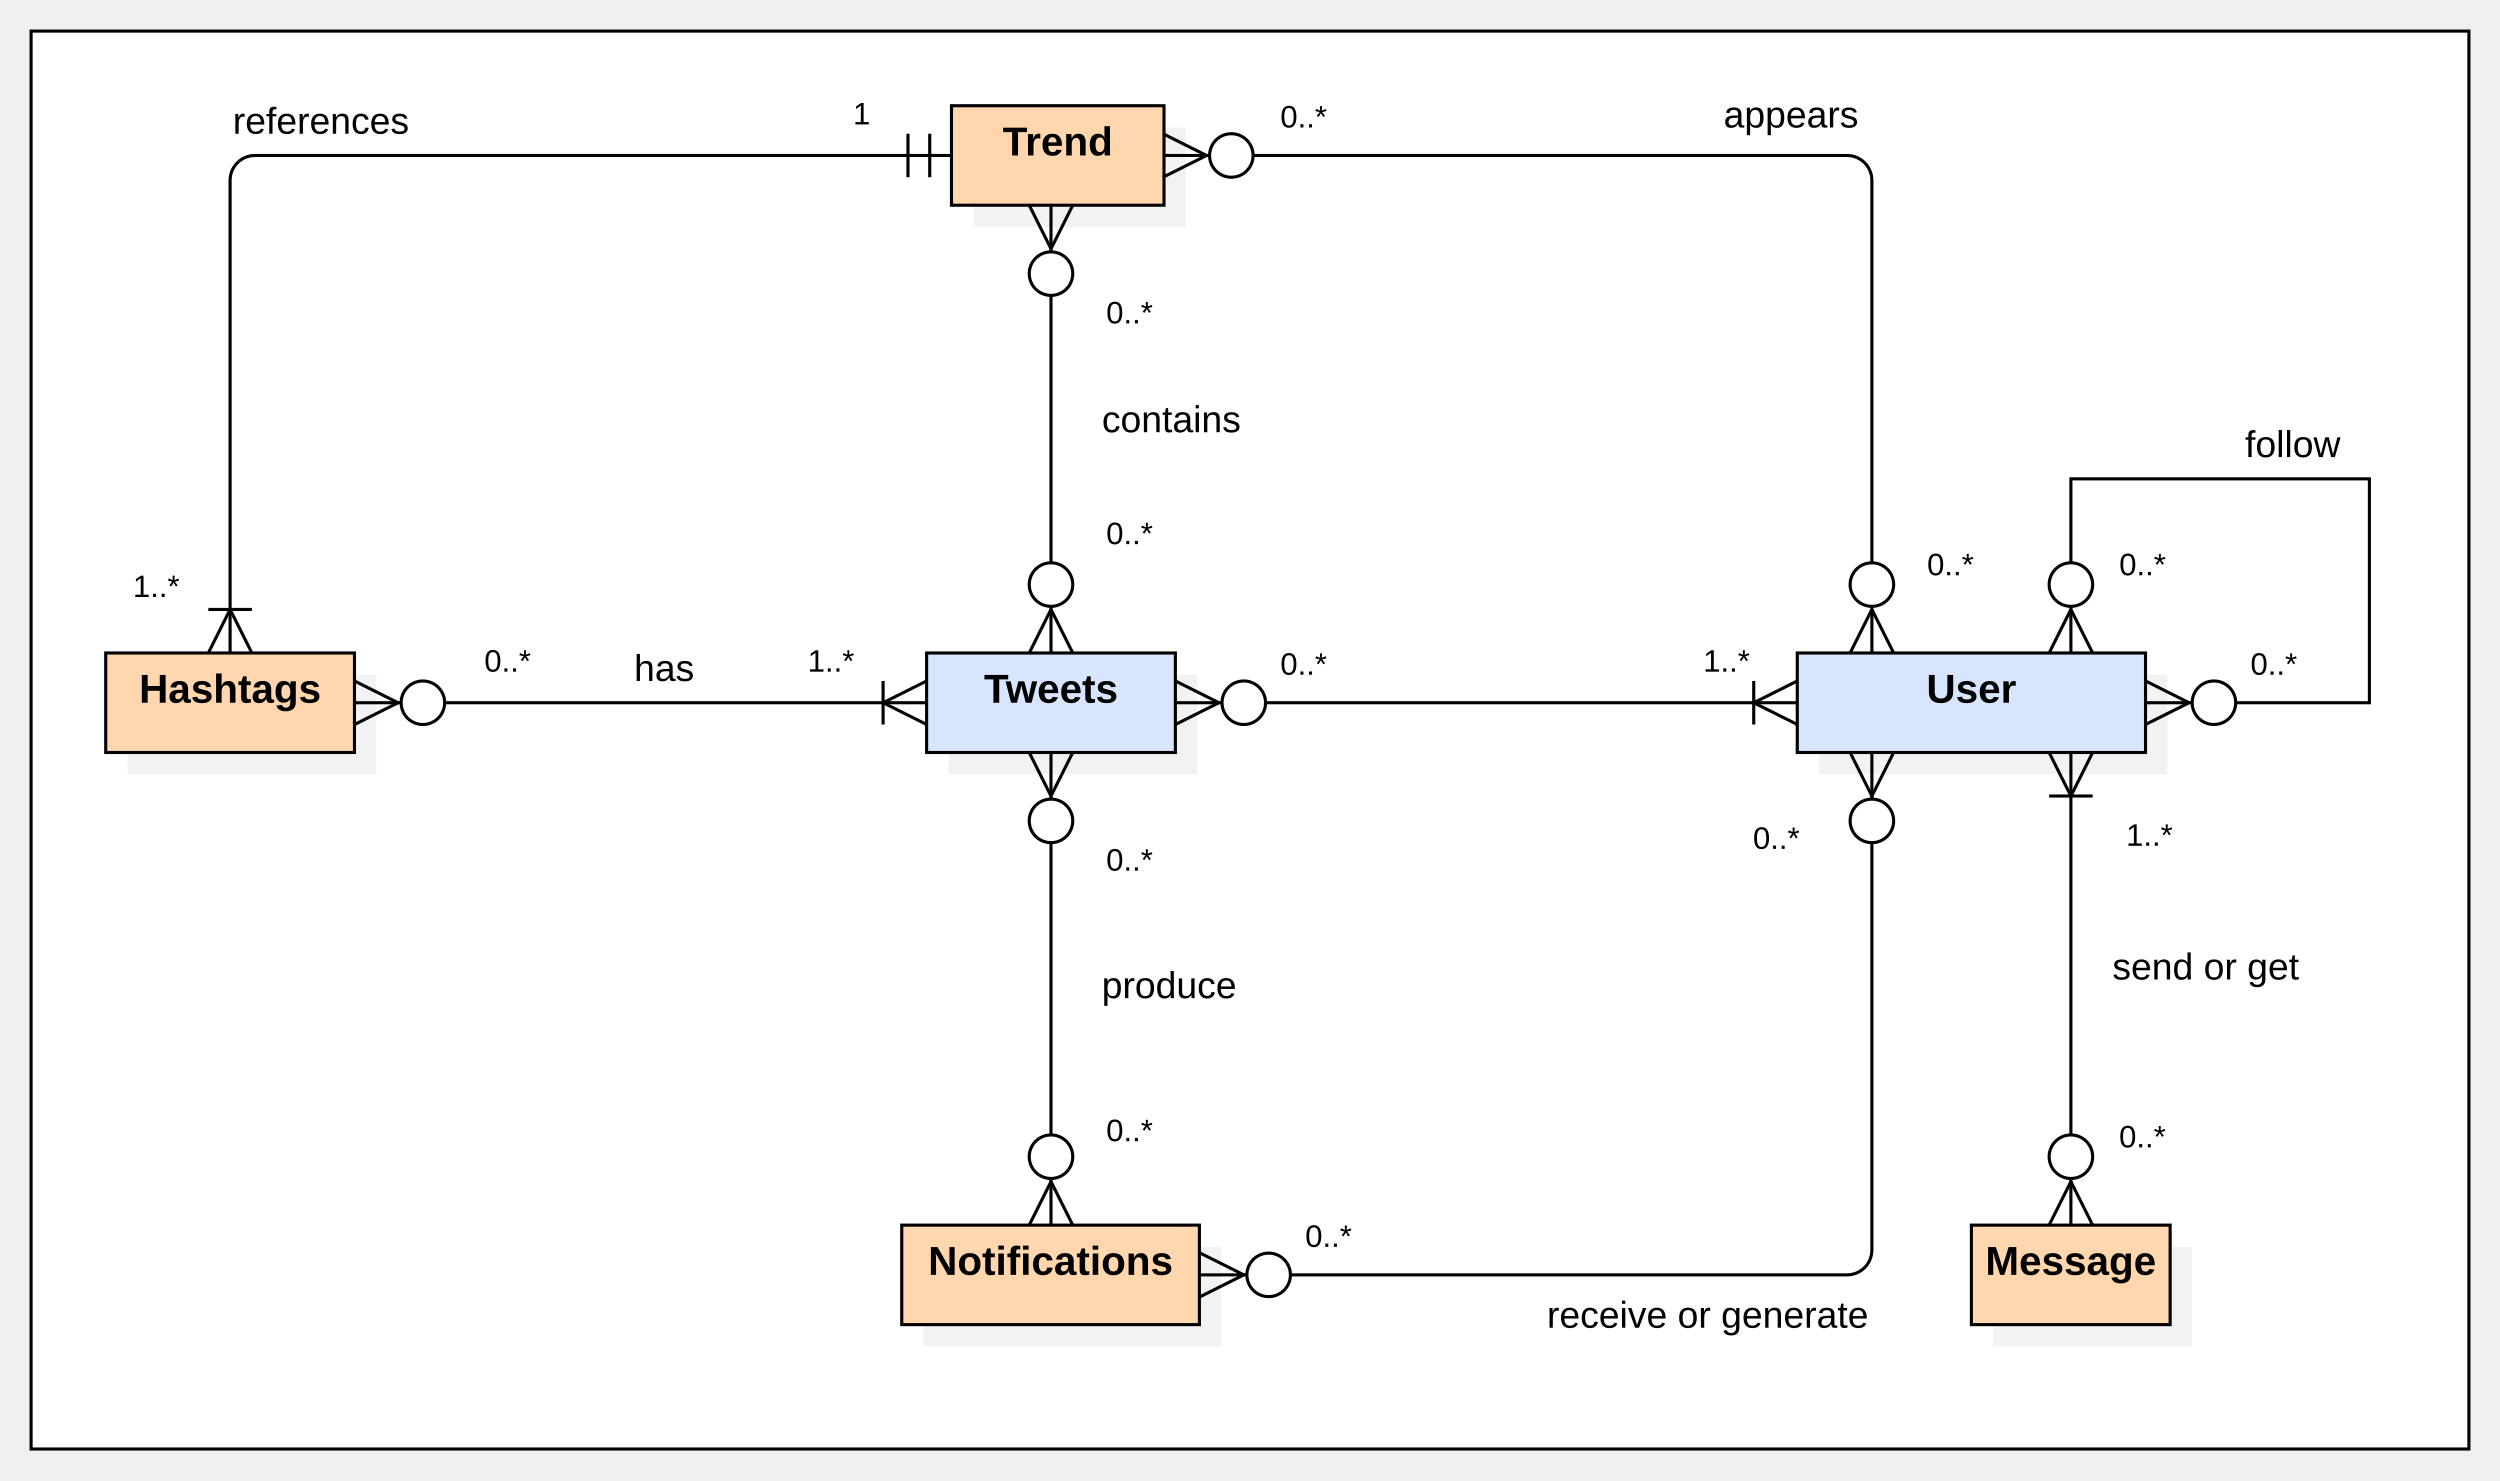
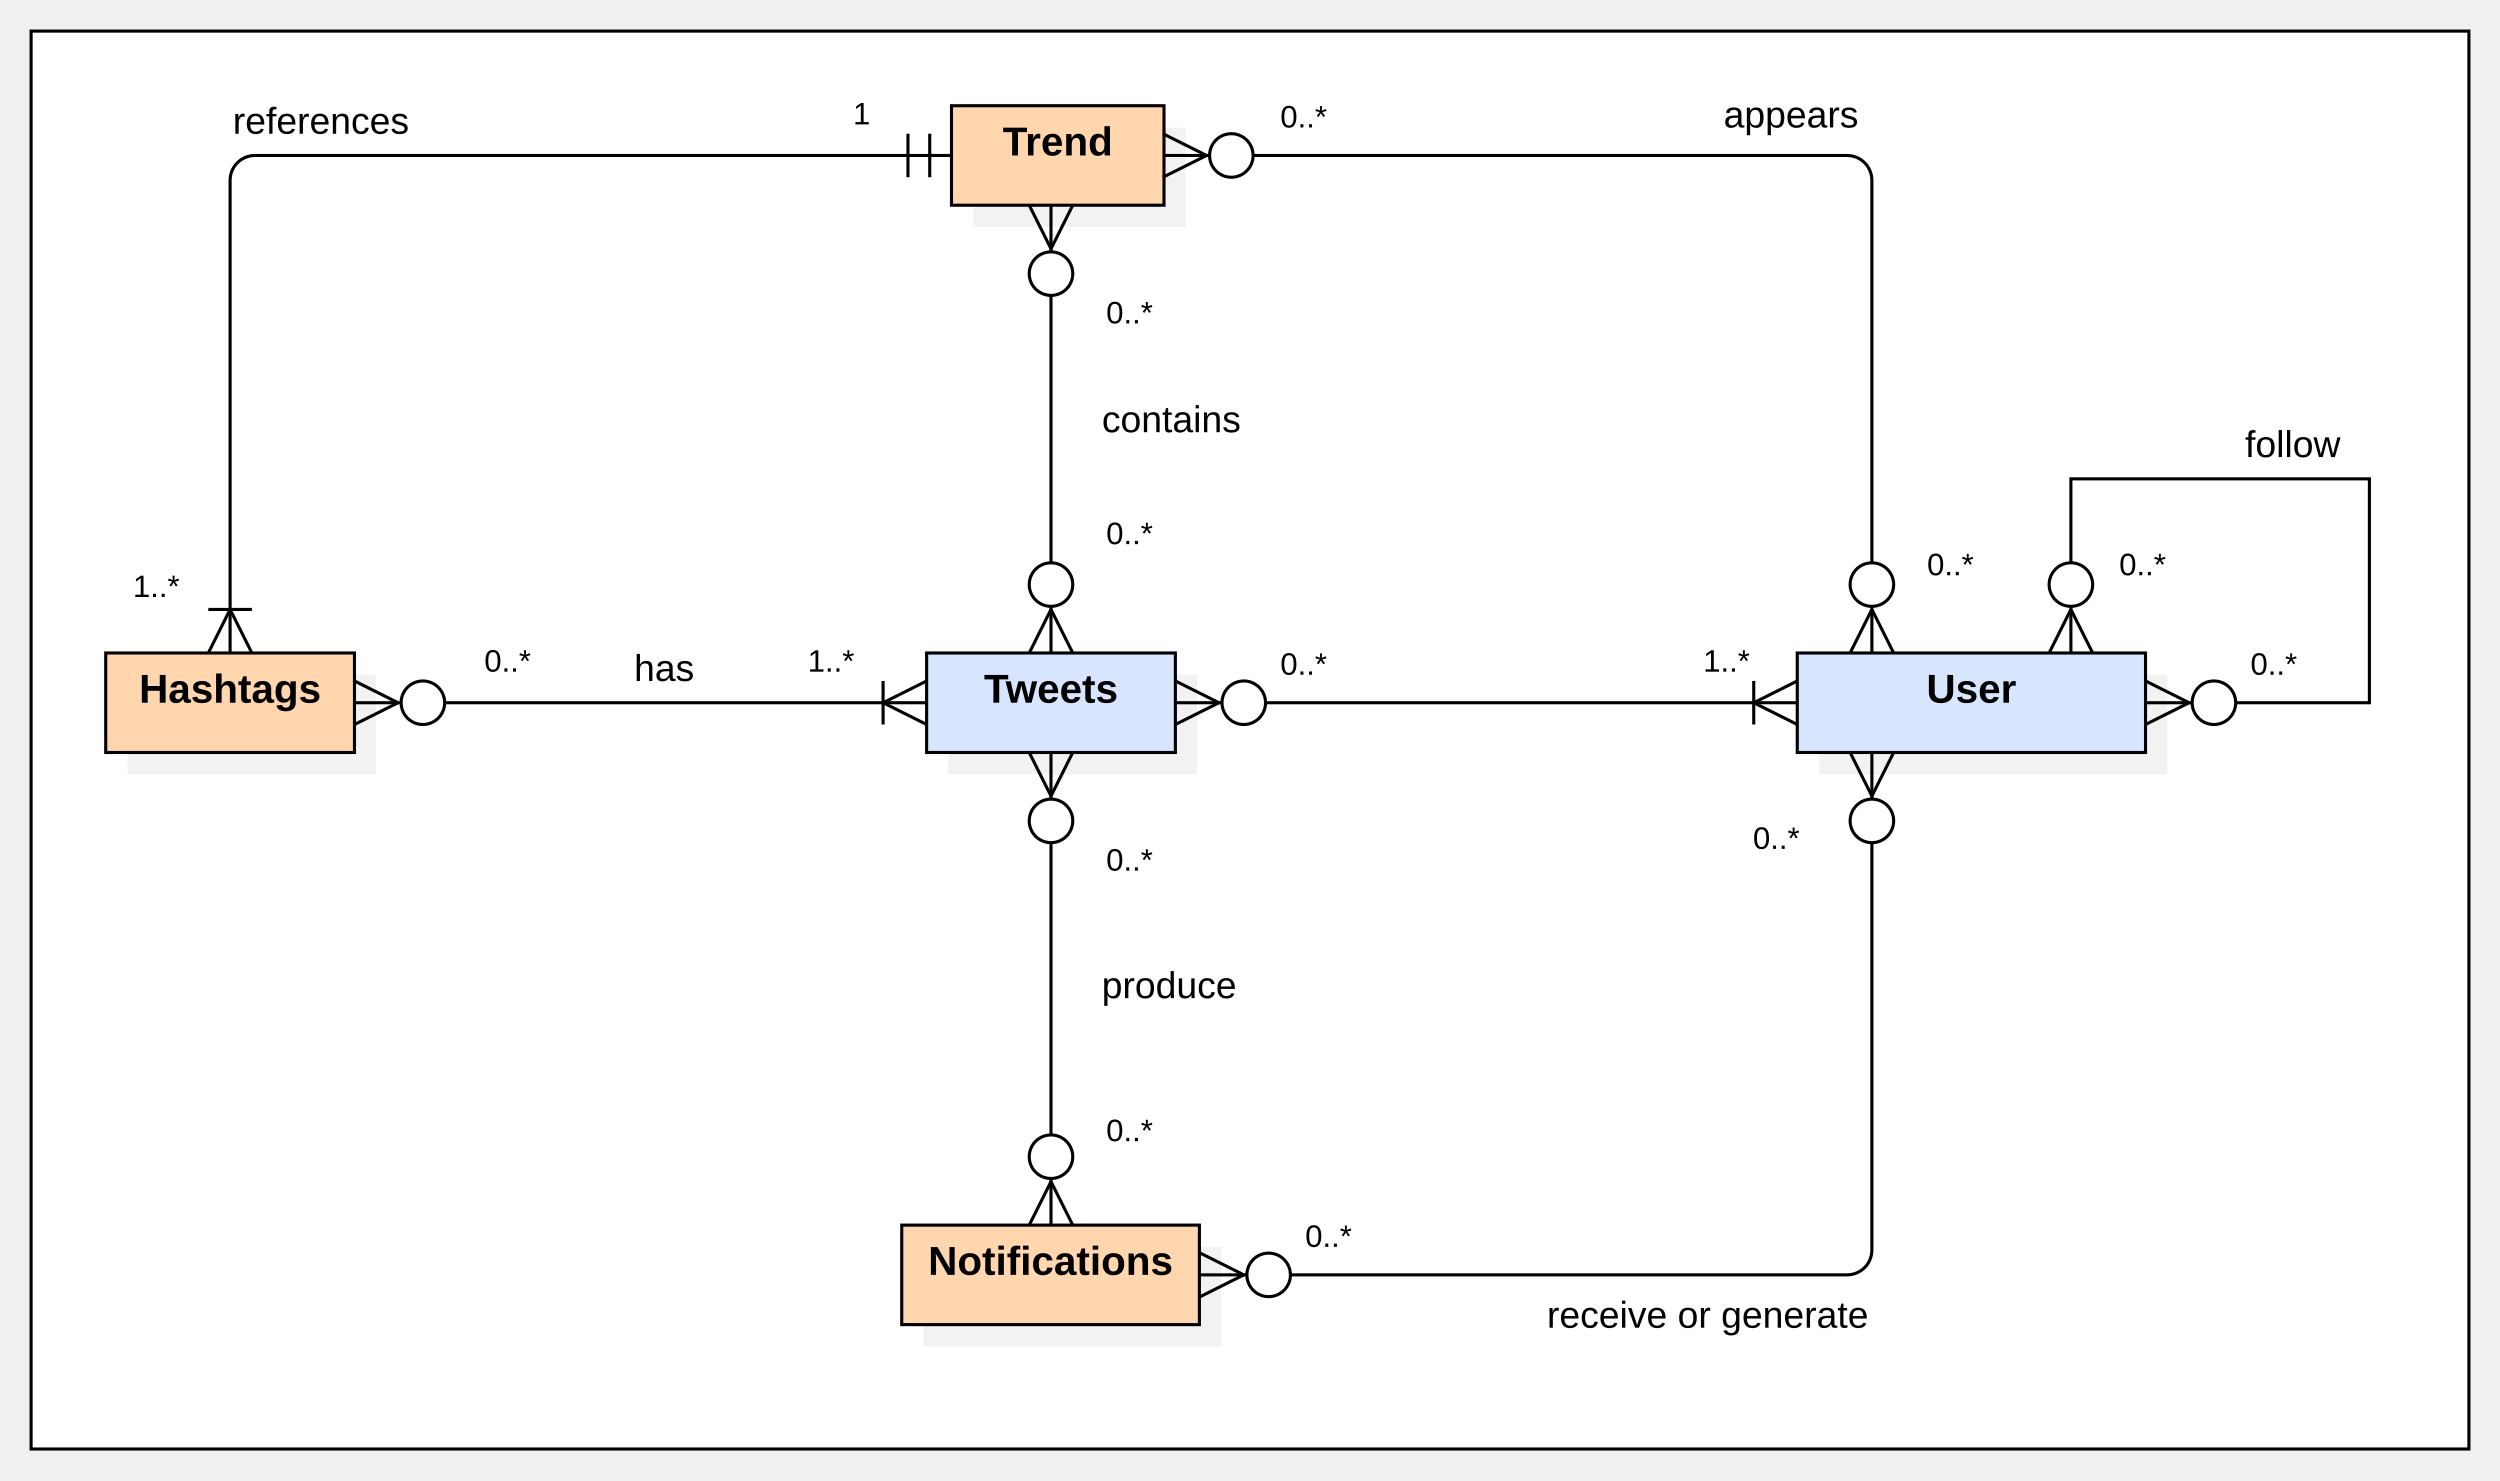
<svg xmlns="http://www.w3.org/2000/svg" version="1.1" width="804" height="476">
  <defs />
  <g>
    <g transform="translate(-6,-6) scale(1,1)">
      <rect fill="#ffffff" stroke="none" x="16" y="16" width="784" height="456" />
    </g>
    <g transform="translate(-6,-6) scale(1,1)">
      <path fill="none" stroke="#000000" d="M 16 16 L 800 16 L 800 472 L 16 472 L 16 16 Z Z" stroke-miterlimit="10" />
    </g>
    <g transform="translate(-6,-6) scale(1,1)">
      <rect fill="#C0C0C0" stroke="none" x="311" y="223" width="80" height="32" opacity="0.2" />
    </g>
    <g transform="translate(-6,-6) scale(1,1)">
      <rect fill="#d8e5ff" stroke="none" x="304" y="216" width="80" height="32" />
    </g>
    <g transform="translate(-6,-6) scale(1,1)">
      <path fill="none" stroke="#000000" d="M 304 216 L 384 216 L 384 248 L 304 248 L 304 216 Z Z" stroke-miterlimit="10" />
    </g>
    <g transform="translate(-6,-6) scale(1,1)">
      <g>
        <path fill="none" stroke="none" />
        <text fill="#000000" stroke="none" font-family="Arial" font-size="13px" font-style="normal" font-weight="bold" text-decoration="none" x="322.447" y="232">Tweets</text>
      </g>
    </g>
    <g transform="translate(-6,-6) scale(1,1)">
      <rect fill="#C0C0C0" stroke="none" x="47" y="223" width="80" height="32" opacity="0.2" />
    </g>
    <g transform="translate(-6,-6) scale(1,1)">
      <rect fill="#ffd6ad" stroke="none" x="40" y="216" width="80" height="32" />
    </g>
    <g transform="translate(-6,-6) scale(1,1)">
      <path fill="none" stroke="#000000" d="M 40 216 L 120 216 L 120 248 L 40 248 L 40 216 Z Z" stroke-miterlimit="10" />
    </g>
    <g transform="translate(-6,-6) scale(1,1)">
      <g>
        <path fill="none" stroke="none" />
        <text fill="#000000" stroke="none" font-family="Arial" font-size="13px" font-style="normal" font-weight="bold" text-decoration="none" x="50.74" y="232">Hashtags</text>
      </g>
    </g>
    <g transform="translate(-6,-6) scale(1,1)">
      <rect fill="#C0C0C0" stroke="none" x="591" y="223" width="112" height="32" opacity="0.2" />
    </g>
    <g transform="translate(-6,-6) scale(1,1)">
      <rect fill="#d8e5ff" stroke="none" x="584" y="216" width="112" height="32" />
    </g>
    <g transform="translate(-6,-6) scale(1,1)">
      <path fill="none" stroke="#000000" d="M 584 216 L 696 216 L 696 248 L 584 248 L 584 216 Z Z" stroke-miterlimit="10" />
    </g>
    <g transform="translate(-6,-6) scale(1,1)">
      <g>
        <path fill="none" stroke="none" />
        <text fill="#000000" stroke="none" font-family="Arial" font-size="13px" font-style="normal" font-weight="bold" text-decoration="none" x="625.546" y="232">User</text>
      </g>
    </g>
    <g transform="translate(-6,-6) scale(1,1)">
-       <rect fill="#C0C0C0" stroke="none" x="647" y="407" width="63.92" height="32" opacity="0.2" />
-     </g>
-     <g transform="translate(-6,-6) scale(1,1)">
-       <rect fill="#ffd6ad" stroke="none" x="640" y="400" width="63.92" height="32" />
-     </g>
-     <g transform="translate(-6,-6) scale(1,1)">
-       <path fill="none" stroke="#000000" d="M 640 400 L 703.92 400 L 703.92 432 L 640 432 L 640 400 Z Z" stroke-miterlimit="10" />
-     </g>
-     <g transform="translate(-6,-6) scale(1,1)">
-       <g>
-         <path fill="none" stroke="none" />
-         <text fill="#000000" stroke="none" font-family="Arial" font-size="13px" font-style="normal" font-weight="bold" text-decoration="none" x="644.5" y="416">Message</text>
-       </g>
-     </g>
-     <g transform="translate(-6,-6) scale(1,1)">
      <rect fill="#C0C0C0" stroke="none" x="303" y="407" width="95.724" height="32" opacity="0.2" />
    </g>
    <g transform="translate(-6,-6) scale(1,1)">
      <rect fill="#ffd6ad" stroke="none" x="296" y="400" width="95.724" height="32" />
    </g>
    <g transform="translate(-6,-6) scale(1,1)">
      <path fill="none" stroke="#000000" d="M 296 400 L 391.724 400 L 391.724 432 L 296 432 L 296 400 Z Z" stroke-miterlimit="10" />
    </g>
    <g transform="translate(-6,-6) scale(1,1)">
      <g>
        <path fill="none" stroke="none" />
        <text fill="#000000" stroke="none" font-family="Arial" font-size="13px" font-style="normal" font-weight="bold" text-decoration="none" x="304.5" y="416">Notifications</text>
      </g>
    </g>
    <g transform="translate(-6,-6) scale(1,1)">
      <path fill="none" stroke="#000000" d="M 120 232 L 304 232" stroke-miterlimit="10" />
    </g>
    <g transform="translate(-6,-6) scale(1,1)">
      <path fill="none" stroke="#000000" d="M 290 232 L 304 239" stroke-miterlimit="10" />
    </g>
    <g transform="translate(-6,-6) scale(1,1)">
      <path fill="none" stroke="#000000" d="M 290 232 L 304 225" stroke-miterlimit="10" />
    </g>
    <g transform="translate(-6,-6) scale(1,1)">
      <path fill="none" stroke="#000000" d="M 290 239 L 290 225" stroke-miterlimit="10" />
    </g>
    <g transform="translate(-6,-6) scale(1,1)">
      <path fill="none" stroke="#000000" d="M 134 232 L 120 225" stroke-miterlimit="10" />
    </g>
    <g transform="translate(-6,-6) scale(1,1)">
      <path fill="none" stroke="#000000" d="M 134 232 L 120 239" stroke-miterlimit="10" />
    </g>
    <g transform="translate(-6,-6) scale(1,1)">
      <path fill="#FFFFFF" stroke="none" d="M 135 232 C 135 228.134 138.134 225 142 225 C 145.866 225 149 228.134 149 232 C 149 235.866 145.866 239 142 239 C 138.134 239 135 235.866 135 232 Z" />
    </g>
    <g transform="translate(-6,-6) scale(1,1)">
      <path fill="none" stroke="#000000" d="M 135 232 C 135 228.134 138.134 225 142 225 C 145.866 225 149 228.134 149 232 C 149 235.866 145.866 239 142 239 C 138.134 239 135 235.866 135 232 Z" stroke-miterlimit="10" />
    </g>
    <g transform="translate(-6,-6) scale(1,1)">
      <g>
        <path fill="none" stroke="none" />
        <text fill="#000000" stroke="none" font-family="Arial" font-size="12px" font-style="normal" font-weight="normal" text-decoration="none" x="209.921" y="225">has</text>
      </g>
    </g>
    <g transform="translate(-6,-6) scale(1,1)">
      <g>
        <path fill="none" stroke="none" />
        <text fill="#000000" stroke="none" font-family="Arial" font-size="10px" font-style="normal" font-weight="normal" text-decoration="none" x="161.751" y="222">0..*</text>
      </g>
    </g>
    <g transform="translate(-6,-6) scale(1,1)">
      <g>
        <path fill="none" stroke="none" />
        <text fill="#000000" stroke="none" font-family="Arial" font-size="10px" font-style="normal" font-weight="normal" text-decoration="none" x="265.751" y="222">1..*</text>
      </g>
    </g>
    <g transform="translate(-6,-6) scale(1,1)">
      <path fill="none" stroke="#000000" d="M 584 232 L 384 232" stroke-miterlimit="10" />
    </g>
    <g transform="translate(-6,-6) scale(1,1)">
      <path fill="none" stroke="#000000" d="M 398 232 L 384 225" stroke-miterlimit="10" />
    </g>
    <g transform="translate(-6,-6) scale(1,1)">
      <path fill="none" stroke="#000000" d="M 398 232 L 384 239" stroke-miterlimit="10" />
    </g>
    <g transform="translate(-6,-6) scale(1,1)">
      <path fill="#FFFFFF" stroke="none" d="M 399 232 C 399 228.134 402.134 225 406 225 C 409.866 225 413 228.134 413 232 C 413 235.866 409.866 239 406 239 C 402.134 239 399 235.866 399 232 Z" />
    </g>
    <g transform="translate(-6,-6) scale(1,1)">
      <path fill="none" stroke="#000000" d="M 399 232 C 399 228.134 402.134 225 406 225 C 409.866 225 413 228.134 413 232 C 413 235.866 409.866 239 406 239 C 402.134 239 399 235.866 399 232 Z" stroke-miterlimit="10" />
    </g>
    <g transform="translate(-6,-6) scale(1,1)">
      <path fill="none" stroke="#000000" d="M 570 232 L 584 239" stroke-miterlimit="10" />
    </g>
    <g transform="translate(-6,-6) scale(1,1)">
      <path fill="none" stroke="#000000" d="M 570 232 L 584 225" stroke-miterlimit="10" />
    </g>
    <g transform="translate(-6,-6) scale(1,1)">
      <path fill="none" stroke="#000000" d="M 570 239 L 570 225" stroke-miterlimit="10" />
    </g>
    <g transform="translate(-6,-6) scale(1,1)">
      <g>
        <path fill="none" stroke="none" />
        <text fill="#000000" stroke="none" font-family="Arial" font-size="10px" font-style="normal" font-weight="normal" text-decoration="none" x="553.751" y="222">1..*</text>
      </g>
    </g>
    <g transform="translate(-6,-6) scale(1,1)">
      <g>
        <path fill="none" stroke="none" />
        <text fill="#000000" stroke="none" font-family="Arial" font-size="10px" font-style="normal" font-weight="normal" text-decoration="none" x="417.751" y="223">0..*</text>
      </g>
    </g>
    <g transform="translate(-6,-6) scale(1,1)">
      <path fill="none" stroke="#000000" d="M 672 216 L 672 160 L 768 160 L 768 232 L 696 232" stroke-miterlimit="10" />
    </g>
    <g transform="translate(-6,-6) scale(1,1)">
      <path fill="none" stroke="#000000" d="M 710 232 L 696 225" stroke-miterlimit="10" />
    </g>
    <g transform="translate(-6,-6) scale(1,1)">
      <path fill="none" stroke="#000000" d="M 710 232 L 696 239" stroke-miterlimit="10" />
    </g>
    <g transform="translate(-6,-6) scale(1,1)">
      <path fill="#FFFFFF" stroke="none" d="M 711 232 C 711 228.134 714.134 225 718 225 C 721.866 225 725 228.134 725 232 C 725 235.866 721.866 239 718 239 C 714.134 239 711 235.866 711 232 Z" />
    </g>
    <g transform="translate(-6,-6) scale(1,1)">
      <path fill="none" stroke="#000000" d="M 711 232 C 711 228.134 714.134 225 718 225 C 721.866 225 725 228.134 725 232 C 725 235.866 721.866 239 718 239 C 714.134 239 711 235.866 711 232 Z" stroke-miterlimit="10" />
    </g>
    <g transform="translate(-6,-6) scale(1,1)">
      <path fill="none" stroke="#000000" d="M 672 202 L 665 216" stroke-miterlimit="10" />
    </g>
    <g transform="translate(-6,-6) scale(1,1)">
      <path fill="none" stroke="#000000" d="M 672 202 L 679 216" stroke-miterlimit="10" />
    </g>
    <g transform="translate(-6,-6) scale(1,1)">
      <path fill="#FFFFFF" stroke="none" d="M 665 194 C 665 190.134 668.134 187 672 187 C 675.866 187 679 190.134 679 194 C 679 197.866 675.866 201 672 201 C 668.134 201 665 197.866 665 194 Z" />
    </g>
    <g transform="translate(-6,-6) scale(1,1)">
      <path fill="none" stroke="#000000" d="M 665 194 C 665 190.134 668.134 187 672 187 C 675.866 187 679 190.134 679 194 C 679 197.866 675.866 201 672 201 C 668.134 201 665 197.866 665 194 Z" stroke-miterlimit="10" />
    </g>
    <g transform="translate(-6,-6) scale(1,1)">
      <g>
        <path fill="none" stroke="none" />
        <text fill="#000000" stroke="none" font-family="Arial" font-size="12px" font-style="normal" font-weight="normal" text-decoration="none" x="728.008" y="153">follow</text>
      </g>
    </g>
    <g transform="translate(-6,-6) scale(1,1)">
      <g>
        <path fill="none" stroke="none" />
        <text fill="#000000" stroke="none" font-family="Arial" font-size="10px" font-style="normal" font-weight="normal" text-decoration="none" x="687.534" y="191">0..*</text>
      </g>
    </g>
    <g transform="translate(-6,-6) scale(1,1)">
      <g>
        <path fill="none" stroke="none" />
        <text fill="#000000" stroke="none" font-family="Arial" font-size="10px" font-style="normal" font-weight="normal" text-decoration="none" x="729.751" y="223">0..*</text>
-       </g>
-     </g>
-     <g transform="translate(-6,-6) scale(1,1)">
-       <path fill="none" stroke="#000000" d="M 672 248 L 672 400" stroke-miterlimit="10" />
-     </g>
-     <g transform="translate(-6,-6) scale(1,1)">
-       <path fill="none" stroke="#000000" d="M 672 386 L 665 400" stroke-miterlimit="10" />
-     </g>
-     <g transform="translate(-6,-6) scale(1,1)">
-       <path fill="none" stroke="#000000" d="M 672 386 L 679 400" stroke-miterlimit="10" />
-     </g>
-     <g transform="translate(-6,-6) scale(1,1)">
-       <path fill="#FFFFFF" stroke="none" d="M 665 378 C 665 374.134 668.134 371 672 371 C 675.866 371 679 374.134 679 378 C 679 381.866 675.866 385 672 385 C 668.134 385 665 381.866 665 378 Z" />
-     </g>
-     <g transform="translate(-6,-6) scale(1,1)">
-       <path fill="none" stroke="#000000" d="M 665 378 C 665 374.134 668.134 371 672 371 C 675.866 371 679 374.134 679 378 C 679 381.866 675.866 385 672 385 C 668.134 385 665 381.866 665 378 Z" stroke-miterlimit="10" />
-     </g>
-     <g transform="translate(-6,-6) scale(1,1)">
-       <path fill="none" stroke="#000000" d="M 672 262 L 679 248" stroke-miterlimit="10" />
-     </g>
-     <g transform="translate(-6,-6) scale(1,1)">
-       <path fill="none" stroke="#000000" d="M 672 262 L 665 248" stroke-miterlimit="10" />
-     </g>
-     <g transform="translate(-6,-6) scale(1,1)">
-       <path fill="none" stroke="#000000" d="M 679 262 L 665 262" stroke-miterlimit="10" />
-     </g>
-     <g transform="translate(-6,-6) scale(1,1)">
-       <g>
-         <path fill="none" stroke="none" />
-         <text fill="#000000" stroke="none" font-family="Arial" font-size="12px" font-style="normal" font-weight="normal" text-decoration="none" x="685.334" y="321">send or get</text>
-       </g>
-     </g>
-     <g transform="translate(-6,-6) scale(1,1)">
-       <g>
-         <path fill="none" stroke="none" />
-         <text fill="#000000" stroke="none" font-family="Arial" font-size="10px" font-style="normal" font-weight="normal" text-decoration="none" x="689.751" y="278">1..*</text>
-       </g>
-     </g>
-     <g transform="translate(-6,-6) scale(1,1)">
-       <g>
-         <path fill="none" stroke="none" />
-         <text fill="#000000" stroke="none" font-family="Arial" font-size="10px" font-style="normal" font-weight="normal" text-decoration="none" x="687.5" y="375">0..*</text>
      </g>
    </g>
    <g transform="translate(-6,-6) scale(1,1)">
      <path fill="none" stroke="#000000" d="M 392 416 L 600 416 M 600 416 A 8 8 0 0 0 608 408 L 608 248" stroke-miterlimit="10" />
    </g>
    <g transform="translate(-6,-6) scale(1,1)">
      <path fill="none" stroke="#000000" d="M 608 262 L 615 248" stroke-miterlimit="10" />
    </g>
    <g transform="translate(-6,-6) scale(1,1)">
      <path fill="none" stroke="#000000" d="M 608 262 L 601 248" stroke-miterlimit="10" />
    </g>
    <g transform="translate(-6,-6) scale(1,1)">
      <path fill="#FFFFFF" stroke="none" d="M 601 270 C 601 266.134 604.134 263 608 263 C 611.866 263 615 266.134 615 270 C 615 273.866 611.866 277 608 277 C 604.134 277 601 273.866 601 270 Z" />
    </g>
    <g transform="translate(-6,-6) scale(1,1)">
      <path fill="none" stroke="#000000" d="M 601 270 C 601 266.134 604.134 263 608 263 C 611.866 263 615 266.134 615 270 C 615 273.866 611.866 277 608 277 C 604.134 277 601 273.866 601 270 Z" stroke-miterlimit="10" />
    </g>
    <g transform="translate(-6,-6) scale(1,1)">
      <path fill="none" stroke="#000000" d="M 406 416 L 392 409" stroke-miterlimit="10" />
    </g>
    <g transform="translate(-6,-6) scale(1,1)">
      <path fill="none" stroke="#000000" d="M 406 416 L 392 423" stroke-miterlimit="10" />
    </g>
    <g transform="translate(-6,-6) scale(1,1)">
      <path fill="#FFFFFF" stroke="none" d="M 407 416 C 407 412.134 410.134 409 414 409 C 417.866 409 421 412.134 421 416 C 421 419.866 417.866 423 414 423 C 410.134 423 407 419.866 407 416 Z" />
    </g>
    <g transform="translate(-6,-6) scale(1,1)">
      <path fill="none" stroke="#000000" d="M 407 416 C 407 412.134 410.134 409 414 409 C 417.866 409 421 412.134 421 416 C 421 419.866 417.866 423 414 423 C 410.134 423 407 419.866 407 416 Z" stroke-miterlimit="10" />
    </g>
    <g transform="translate(-6,-6) scale(1,1)">
      <g>
        <path fill="none" stroke="none" />
        <text fill="#000000" stroke="none" font-family="Arial" font-size="12px" font-style="normal" font-weight="normal" text-decoration="none" x="503.5" y="433">receive or generate</text>
      </g>
    </g>
    <g transform="translate(-6,-6) scale(1,1)">
      <g>
        <path fill="none" stroke="none" />
        <text fill="#000000" stroke="none" font-family="Arial" font-size="10px" font-style="normal" font-weight="normal" text-decoration="none" x="425.751" y="407">0..*</text>
      </g>
    </g>
    <g transform="translate(-6,-6) scale(1,1)">
      <g>
        <path fill="none" stroke="none" />
        <text fill="#000000" stroke="none" font-family="Arial" font-size="10px" font-style="normal" font-weight="normal" text-decoration="none" x="569.751" y="279">0..*</text>
      </g>
    </g>
    <g transform="translate(-6,-6) scale(1,1)">
      <path fill="none" stroke="#000000" d="M 344 248 L 344 400" stroke-miterlimit="10" />
    </g>
    <g transform="translate(-6,-6) scale(1,1)">
      <path fill="none" stroke="#000000" d="M 344 386 L 337 400" stroke-miterlimit="10" />
    </g>
    <g transform="translate(-6,-6) scale(1,1)">
      <path fill="none" stroke="#000000" d="M 344 386 L 351 400" stroke-miterlimit="10" />
    </g>
    <g transform="translate(-6,-6) scale(1,1)">
      <path fill="#FFFFFF" stroke="none" d="M 337 378 C 337 374.134 340.134 371 344 371 C 347.866 371 351 374.134 351 378 C 351 381.866 347.866 385 344 385 C 340.134 385 337 381.866 337 378 Z" />
    </g>
    <g transform="translate(-6,-6) scale(1,1)">
      <path fill="none" stroke="#000000" d="M 337 378 C 337 374.134 340.134 371 344 371 C 347.866 371 351 374.134 351 378 C 351 381.866 347.866 385 344 385 C 340.134 385 337 381.866 337 378 Z" stroke-miterlimit="10" />
    </g>
    <g transform="translate(-6,-6) scale(1,1)">
      <path fill="none" stroke="#000000" d="M 344 262 L 351 248" stroke-miterlimit="10" />
    </g>
    <g transform="translate(-6,-6) scale(1,1)">
      <path fill="none" stroke="#000000" d="M 344 262 L 337 248" stroke-miterlimit="10" />
    </g>
    <g transform="translate(-6,-6) scale(1,1)">
      <path fill="#FFFFFF" stroke="none" d="M 337 270 C 337 266.134 340.134 263 344 263 C 347.866 263 351 266.134 351 270 C 351 273.866 347.866 277 344 277 C 340.134 277 337 273.866 337 270 Z" />
    </g>
    <g transform="translate(-6,-6) scale(1,1)">
      <path fill="none" stroke="#000000" d="M 337 270 C 337 266.134 340.134 263 344 263 C 347.866 263 351 266.134 351 270 C 351 273.866 347.866 277 344 277 C 340.134 277 337 273.866 337 270 Z" stroke-miterlimit="10" />
    </g>
    <g transform="translate(-6,-6) scale(1,1)">
      <g>
        <path fill="none" stroke="none" />
        <text fill="#000000" stroke="none" font-family="Arial" font-size="12px" font-style="normal" font-weight="normal" text-decoration="none" x="360.307" y="327">produce</text>
      </g>
    </g>
    <g transform="translate(-6,-6) scale(1,1)">
      <g>
        <path fill="none" stroke="none" />
        <text fill="#000000" stroke="none" font-family="Arial" font-size="10px" font-style="normal" font-weight="normal" text-decoration="none" x="361.751" y="286">0..*</text>
      </g>
    </g>
    <g transform="translate(-6,-6) scale(1,1)">
      <g>
        <path fill="none" stroke="none" />
        <text fill="#000000" stroke="none" font-family="Arial" font-size="10px" font-style="normal" font-weight="normal" text-decoration="none" x="361.751" y="373">0..*</text>
      </g>
    </g>
    <g transform="translate(-6,-6) scale(1,1)">
      <rect fill="#C0C0C0" stroke="none" x="319" y="47" width="68.342" height="32" opacity="0.2" />
    </g>
    <g transform="translate(-6,-6) scale(1,1)">
      <rect fill="#ffd6ad" stroke="none" x="312" y="40" width="68.342" height="32" />
    </g>
    <g transform="translate(-6,-6) scale(1,1)">
      <path fill="none" stroke="#000000" d="M 312 40 L 380.342 40 L 380.342 72 L 312 72 L 312 40 Z Z" stroke-miterlimit="10" />
    </g>
    <g transform="translate(-6,-6) scale(1,1)">
      <g>
        <path fill="none" stroke="none" />
        <text fill="#000000" stroke="none" font-family="Arial" font-size="13px" font-style="normal" font-weight="bold" text-decoration="none" x="328.474" y="56">Trend</text>
      </g>
    </g>
    <g transform="translate(-6,-6) scale(1,1)">
      <path fill="none" stroke="#000000" d="M 344 72 L 344 216" stroke-miterlimit="10" />
    </g>
    <g transform="translate(-6,-6) scale(1,1)">
      <path fill="none" stroke="#000000" d="M 344 202 L 337 216" stroke-miterlimit="10" />
    </g>
    <g transform="translate(-6,-6) scale(1,1)">
      <path fill="none" stroke="#000000" d="M 344 202 L 351 216" stroke-miterlimit="10" />
    </g>
    <g transform="translate(-6,-6) scale(1,1)">
      <path fill="#FFFFFF" stroke="none" d="M 337 194 C 337 190.134 340.134 187 344 187 C 347.866 187 351 190.134 351 194 C 351 197.866 347.866 201 344 201 C 340.134 201 337 197.866 337 194 Z" />
    </g>
    <g transform="translate(-6,-6) scale(1,1)">
      <path fill="none" stroke="#000000" d="M 337 194 C 337 190.134 340.134 187 344 187 C 347.866 187 351 190.134 351 194 C 351 197.866 347.866 201 344 201 C 340.134 201 337 197.866 337 194 Z" stroke-miterlimit="10" />
    </g>
    <g transform="translate(-6,-6) scale(1,1)">
      <path fill="none" stroke="#000000" d="M 344 86 L 351 72" stroke-miterlimit="10" />
    </g>
    <g transform="translate(-6,-6) scale(1,1)">
      <path fill="none" stroke="#000000" d="M 344 86 L 337 72" stroke-miterlimit="10" />
    </g>
    <g transform="translate(-6,-6) scale(1,1)">
      <path fill="#FFFFFF" stroke="none" d="M 337 94 C 337 90.134 340.134 87 344 87 C 347.866 87 351 90.134 351 94 C 351 97.866 347.866 101 344 101 C 340.134 101 337 97.866 337 94 Z" />
    </g>
    <g transform="translate(-6,-6) scale(1,1)">
      <path fill="none" stroke="#000000" d="M 337 94 C 337 90.134 340.134 87 344 87 C 347.866 87 351 90.134 351 94 C 351 97.866 347.866 101 344 101 C 340.134 101 337 97.866 337 94 Z" stroke-miterlimit="10" />
    </g>
    <g transform="translate(-6,-6) scale(1,1)">
      <g>
        <path fill="none" stroke="none" />
        <text fill="#000000" stroke="none" font-family="Arial" font-size="12px" font-style="normal" font-weight="normal" text-decoration="none" x="360.362" y="145">contains</text>
      </g>
    </g>
    <g transform="translate(-6,-6) scale(1,1)">
      <g>
        <path fill="none" stroke="none" />
        <text fill="#000000" stroke="none" font-family="Arial" font-size="10px" font-style="normal" font-weight="normal" text-decoration="none" x="361.751" y="110">0..*</text>
      </g>
    </g>
    <g transform="translate(-6,-6) scale(1,1)">
      <g>
        <path fill="none" stroke="none" />
        <text fill="#000000" stroke="none" font-family="Arial" font-size="10px" font-style="normal" font-weight="normal" text-decoration="none" x="361.751" y="181">0..*</text>
      </g>
    </g>
    <g transform="translate(-6,-6) scale(1,1)">
      <path fill="none" stroke="#000000" d="M 312 56 L 88 56 M 88 56 A 8 8 0 0 0 80 64 L 80 216" stroke-miterlimit="10" />
    </g>
    <g transform="translate(-6,-6) scale(1,1)">
      <path fill="none" stroke="#000000" d="M 80 202 L 73 216" stroke-miterlimit="10" />
    </g>
    <g transform="translate(-6,-6) scale(1,1)">
      <path fill="none" stroke="#000000" d="M 80 202 L 87 216" stroke-miterlimit="10" />
    </g>
    <g transform="translate(-6,-6) scale(1,1)">
      <path fill="none" stroke="#000000" d="M 73 202 L 87 202" stroke-miterlimit="10" />
    </g>
    <g transform="translate(-6,-6) scale(1,1)">
      <path fill="none" stroke="#000000" d="M 305 63 L 305 49" stroke-miterlimit="10" />
    </g>
    <g transform="translate(-6,-6) scale(1,1)">
      <path fill="none" stroke="#000000" d="M 298 63 L 298 49" stroke-miterlimit="10" />
    </g>
    <g transform="translate(-6,-6) scale(1,1)">
      <g>
        <path fill="none" stroke="none" />
        <text fill="#000000" stroke="none" font-family="Arial" font-size="12px" font-style="normal" font-weight="normal" text-decoration="none" x="80.862" y="49">references</text>
      </g>
    </g>
    <g transform="translate(-6,-6) scale(1,1)">
      <g>
        <path fill="none" stroke="none" />
        <text fill="#000000" stroke="none" font-family="Arial" font-size="10px" font-style="normal" font-weight="normal" text-decoration="none" x="280.334" y="46">1</text>
      </g>
    </g>
    <g transform="translate(-6,-6) scale(1,1)">
      <g>
        <path fill="none" stroke="none" />
        <text fill="#000000" stroke="none" font-family="Arial" font-size="10px" font-style="normal" font-weight="normal" text-decoration="none" x="48.751" y="198">1..*</text>
      </g>
    </g>
    <g transform="translate(-6,-6) scale(1,1)">
      <path fill="none" stroke="#000000" d="M 380 56 L 600 56 M 600 56 A 8 8 0 0 1 608 64 L 608 216" stroke-miterlimit="10" />
    </g>
    <g transform="translate(-6,-6) scale(1,1)">
      <path fill="none" stroke="#000000" d="M 608 202 L 601 216" stroke-miterlimit="10" />
    </g>
    <g transform="translate(-6,-6) scale(1,1)">
      <path fill="none" stroke="#000000" d="M 608 202 L 615 216" stroke-miterlimit="10" />
    </g>
    <g transform="translate(-6,-6) scale(1,1)">
      <path fill="#FFFFFF" stroke="none" d="M 601 194 C 601 190.134 604.134 187 608 187 C 611.866 187 615 190.134 615 194 C 615 197.866 611.866 201 608 201 C 604.134 201 601 197.866 601 194 Z" />
    </g>
    <g transform="translate(-6,-6) scale(1,1)">
      <path fill="none" stroke="#000000" d="M 601 194 C 601 190.134 604.134 187 608 187 C 611.866 187 615 190.134 615 194 C 615 197.866 611.866 201 608 201 C 604.134 201 601 197.866 601 194 Z" stroke-miterlimit="10" />
    </g>
    <g transform="translate(-6,-6) scale(1,1)">
      <path fill="none" stroke="#000000" d="M 394 56 L 380 49" stroke-miterlimit="10" />
    </g>
    <g transform="translate(-6,-6) scale(1,1)">
      <path fill="none" stroke="#000000" d="M 394 56 L 380 63" stroke-miterlimit="10" />
    </g>
    <g transform="translate(-6,-6) scale(1,1)">
      <path fill="#FFFFFF" stroke="none" d="M 395 56 C 395 52.134 398.134 49 402 49 C 405.866 49 409 52.134 409 56 C 409 59.866 405.866 63 402 63 C 398.134 63 395 59.866 395 56 Z" />
    </g>
    <g transform="translate(-6,-6) scale(1,1)">
      <path fill="none" stroke="#000000" d="M 395 56 C 395 52.134 398.134 49 402 49 C 405.866 49 409 52.134 409 56 C 409 59.866 405.866 63 402 63 C 398.134 63 395 59.866 395 56 Z" stroke-miterlimit="10" />
    </g>
    <g transform="translate(-6,-6) scale(1,1)">
      <g>
        <path fill="none" stroke="none" />
        <text fill="#000000" stroke="none" font-family="Arial" font-size="12px" font-style="normal" font-weight="normal" text-decoration="none" x="560.307" y="47">appears</text>
      </g>
    </g>
    <g transform="translate(-6,-6) scale(1,1)">
      <g>
        <path fill="none" stroke="none" />
        <text fill="#000000" stroke="none" font-family="Arial" font-size="10px" font-style="normal" font-weight="normal" text-decoration="none" x="417.751" y="47">0..*</text>
      </g>
    </g>
    <g transform="translate(-6,-6) scale(1,1)">
      <g>
        <path fill="none" stroke="none" />
        <text fill="#000000" stroke="none" font-family="Arial" font-size="10px" font-style="normal" font-weight="normal" text-decoration="none" x="625.751" y="191">0..*</text>
      </g>
    </g>
  </g>
</svg>
